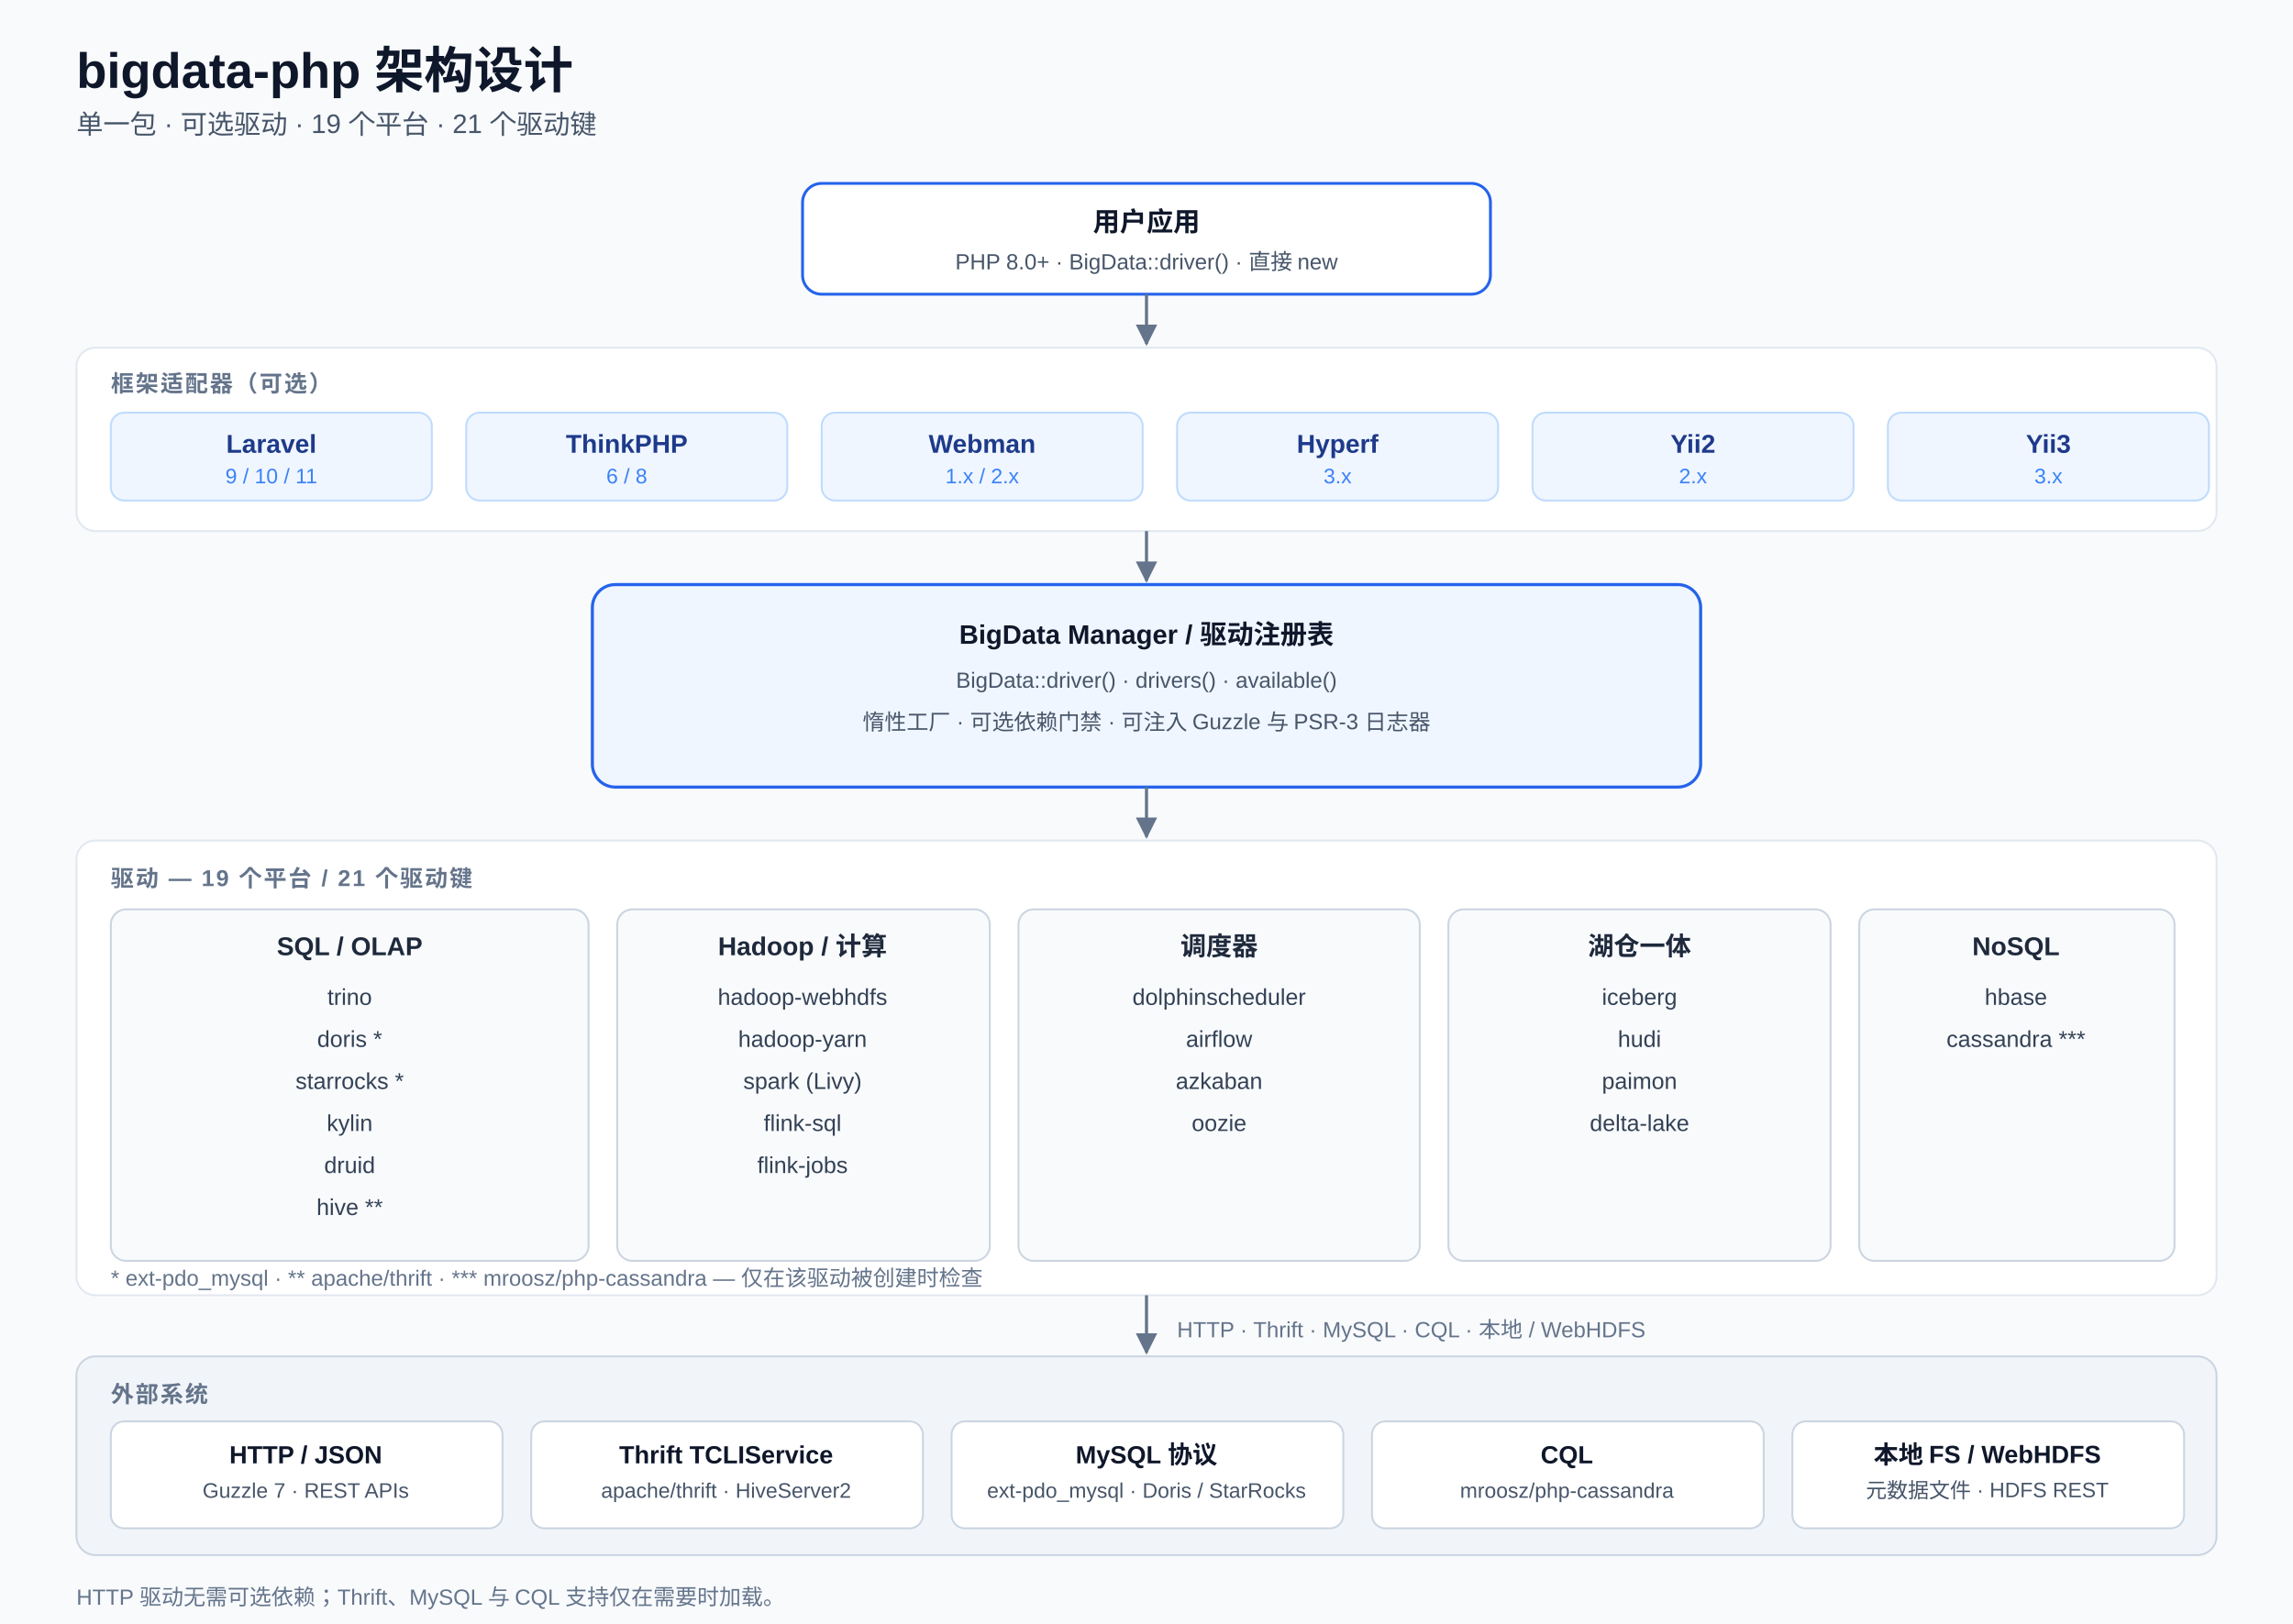
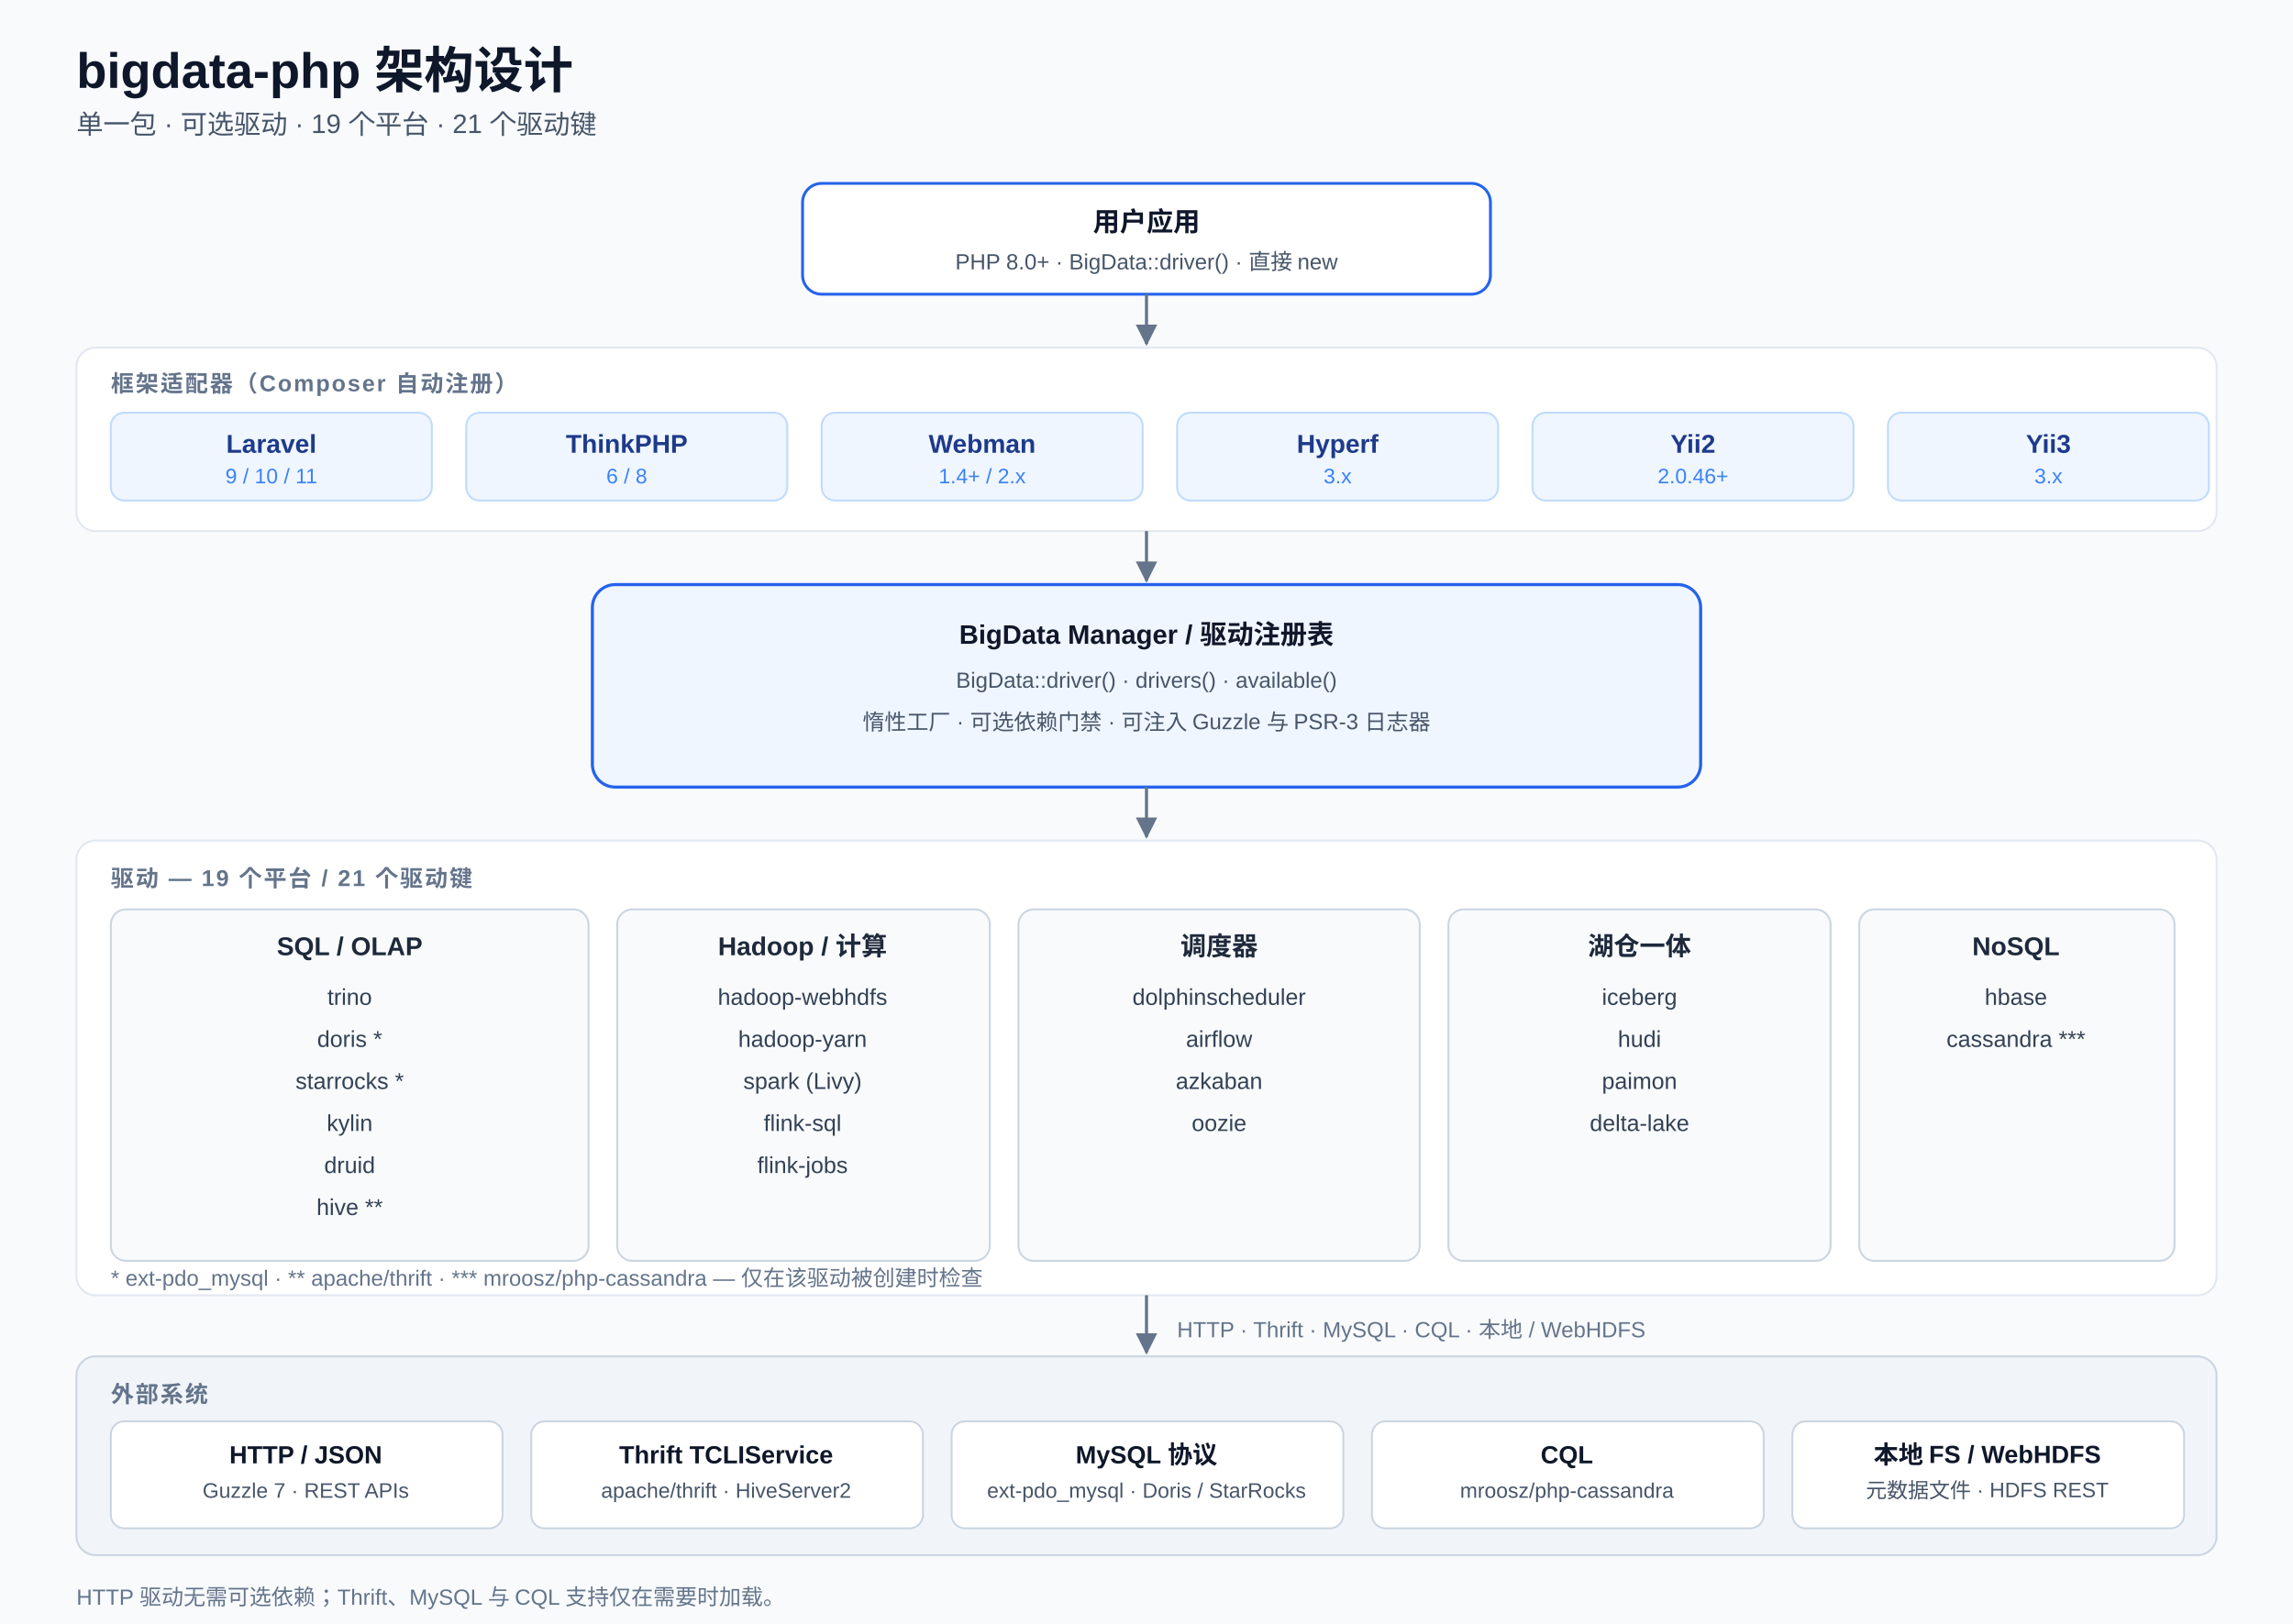
<svg xmlns="http://www.w3.org/2000/svg" viewBox="0 0 1200 850" width="1200" height="850" role="img" aria-labelledby="arch-title arch-desc">
  <defs>
    <marker id="arrow" viewBox="0 0 10 10" refX="9" refY="5" markerWidth="7" markerHeight="7" orient="auto-start-reverse">
      <path d="M 0 0 L 10 5 L 0 10 z" fill="#64748b" />
    </marker>
  </defs>
  <style>
    text { font-family: system-ui, -apple-system, 'Segoe UI', Arial, sans-serif; }
    .title { font-size: 26px; font-weight: 700; fill: #0f172a; }
    .subtitle { font-size: 14px; fill: #475569; }
    .layer { font-size: 12px; font-weight: 700; letter-spacing: 0.08em; fill: #64748b; }
    .box-title { font-size: 14px; font-weight: 600; fill: #0f172a; }
    .box-sub { font-size: 11.5px; fill: #475569; }
    .group-title { font-size: 13.5px; font-weight: 700; fill: #1e293b; }
    .entry { font-size: 12px; fill: #334155; }
    .note { font-size: 11.5px; fill: #64748b; }
    .adapter-title { font-size: 13.5px; font-weight: 600; fill: #1e3a8a; }
    .adapter-sub { font-size: 11px; fill: #3b82f6; }
    .ext-title { font-size: 13px; font-weight: 600; fill: #0f172a; }
    .ext-sub { font-size: 11px; fill: #475569; }
  </style>
  <rect width="1200" height="850" fill="#f8fafc" />
  <text class="title" x="40" y="46">bigdata-php 架构设计</text>
  <text class="subtitle" x="40" y="70">单一包 · 可选驱动 · 19 个平台 · 21 个驱动键</text>
  <rect x="420" y="96" width="360" height="58" rx="10" fill="#ffffff" stroke="#2563eb" stroke-width="1.5" />
  <text class="box-title" x="600" y="121" text-anchor="middle">用户应用</text>
  <text class="box-sub" x="600" y="141" text-anchor="middle">PHP 8.0+ · BigData::driver() · 直接 new</text>
  <line x1="600" y1="154" x2="600" y2="180" stroke="#64748b" stroke-width="1.6" marker-end="url(#arrow)" />
  <rect x="40" y="182" width="1120" height="96" rx="10" fill="#ffffff" stroke="#e2e8f0" />
-   <text class="layer" x="58" y="205">框架适配器（可选）</text>
+   <text class="layer" x="58" y="205">框架适配器（Composer 自动注册）</text>
  <rect x="58" y="216" width="168" height="46" rx="7" fill="#eff6ff" stroke="#bfdbfe" />
  <text class="adapter-title" x="142" y="237" text-anchor="middle">Laravel</text>
  <text class="adapter-sub" x="142" y="253" text-anchor="middle">9 / 10 / 11</text>
  <rect x="244" y="216" width="168" height="46" rx="7" fill="#eff6ff" stroke="#bfdbfe" />
  <text class="adapter-title" x="328" y="237" text-anchor="middle">ThinkPHP</text>
  <text class="adapter-sub" x="328" y="253" text-anchor="middle">6 / 8</text>
  <rect x="430" y="216" width="168" height="46" rx="7" fill="#eff6ff" stroke="#bfdbfe" />
  <text class="adapter-title" x="514" y="237" text-anchor="middle">Webman</text>
-   <text class="adapter-sub" x="514" y="253" text-anchor="middle">1.x / 2.x</text>
+   <text class="adapter-sub" x="514" y="253" text-anchor="middle">1.4+ / 2.x</text>
  <rect x="616" y="216" width="168" height="46" rx="7" fill="#eff6ff" stroke="#bfdbfe" />
  <text class="adapter-title" x="700" y="237" text-anchor="middle">Hyperf</text>
  <text class="adapter-sub" x="700" y="253" text-anchor="middle">3.x</text>
  <rect x="802" y="216" width="168" height="46" rx="7" fill="#eff6ff" stroke="#bfdbfe" />
  <text class="adapter-title" x="886" y="237" text-anchor="middle">Yii2</text>
-   <text class="adapter-sub" x="886" y="253" text-anchor="middle">2.x</text>
+   <text class="adapter-sub" x="886" y="253" text-anchor="middle">2.0.46+</text>
  <rect x="988" y="216" width="168" height="46" rx="7" fill="#eff6ff" stroke="#bfdbfe" />
  <text class="adapter-title" x="1072" y="237" text-anchor="middle">Yii3</text>
  <text class="adapter-sub" x="1072" y="253" text-anchor="middle">3.x</text>
  <line x1="600" y1="278" x2="600" y2="304" stroke="#64748b" stroke-width="1.6" marker-end="url(#arrow)" />
  <rect x="310" y="306" width="580" height="106" rx="12" fill="#eff6ff" stroke="#2563eb" stroke-width="1.6" />
  <text class="box-title" x="600" y="337" text-anchor="middle">BigData Manager / 驱动注册表</text>
  <text class="box-sub" x="600" y="360" text-anchor="middle">BigData::driver() · drivers() · available()</text>
  <text class="box-sub" x="600" y="382" text-anchor="middle">惰性工厂 · 可选依赖门禁 · 可注入 Guzzle 与 PSR-3 日志器</text>
  <line x1="600" y1="412" x2="600" y2="438" stroke="#64748b" stroke-width="1.6" marker-end="url(#arrow)" />
  <rect x="40" y="440" width="1120" height="238" rx="10" fill="#ffffff" stroke="#e2e8f0" />
  <text class="layer" x="58" y="464">驱动 — 19 个平台 / 21 个驱动键</text>
  <rect x="58" y="476" width="250" height="184" rx="8" fill="#f8fafc" stroke="#cbd5e1" />
  <text class="group-title" x="183" y="500" text-anchor="middle">SQL / OLAP</text>
  <text class="entry" x="183" y="526" text-anchor="middle">trino</text>
  <text class="entry" x="183" y="548" text-anchor="middle">doris *</text>
  <text class="entry" x="183" y="570" text-anchor="middle">starrocks *</text>
  <text class="entry" x="183" y="592" text-anchor="middle">kylin</text>
  <text class="entry" x="183" y="614" text-anchor="middle">druid</text>
  <text class="entry" x="183" y="636" text-anchor="middle">hive **</text>
  <rect x="323" y="476" width="195" height="184" rx="8" fill="#f8fafc" stroke="#cbd5e1" />
  <text class="group-title" x="420" y="500" text-anchor="middle">Hadoop / 计算</text>
  <text class="entry" x="420" y="526" text-anchor="middle">hadoop-webhdfs</text>
  <text class="entry" x="420" y="548" text-anchor="middle">hadoop-yarn</text>
  <text class="entry" x="420" y="570" text-anchor="middle">spark (Livy)</text>
  <text class="entry" x="420" y="592" text-anchor="middle">flink-sql</text>
  <text class="entry" x="420" y="614" text-anchor="middle">flink-jobs</text>
  <rect x="533" y="476" width="210" height="184" rx="8" fill="#f8fafc" stroke="#cbd5e1" />
  <text class="group-title" x="638" y="500" text-anchor="middle">调度器</text>
  <text class="entry" x="638" y="526" text-anchor="middle">dolphinscheduler</text>
  <text class="entry" x="638" y="548" text-anchor="middle">airflow</text>
  <text class="entry" x="638" y="570" text-anchor="middle">azkaban</text>
  <text class="entry" x="638" y="592" text-anchor="middle">oozie</text>
  <rect x="758" y="476" width="200" height="184" rx="8" fill="#f8fafc" stroke="#cbd5e1" />
  <text class="group-title" x="858" y="500" text-anchor="middle">湖仓一体</text>
  <text class="entry" x="858" y="526" text-anchor="middle">iceberg</text>
  <text class="entry" x="858" y="548" text-anchor="middle">hudi</text>
  <text class="entry" x="858" y="570" text-anchor="middle">paimon</text>
  <text class="entry" x="858" y="592" text-anchor="middle">delta-lake</text>
  <rect x="973" y="476" width="165" height="184" rx="8" fill="#f8fafc" stroke="#cbd5e1" />
  <text class="group-title" x="1055" y="500" text-anchor="middle">NoSQL</text>
  <text class="entry" x="1055" y="526" text-anchor="middle">hbase</text>
  <text class="entry" x="1055" y="548" text-anchor="middle">cassandra ***</text>
  <text class="note" x="58" y="673">* ext-pdo_mysql · ** apache/thrift · *** mroosz/php-cassandra — 仅在该驱动被创建时检查</text>
  <line x1="600" y1="678" x2="600" y2="708" stroke="#64748b" stroke-width="1.6" marker-end="url(#arrow)" />
  <text class="note" x="616" y="700">HTTP · Thrift · MySQL · CQL · 本地 / WebHDFS</text>
  <rect x="40" y="710" width="1120" height="104" rx="10" fill="#f1f5f9" stroke="#cbd5e1" />
  <text class="layer" x="58" y="734">外部系统</text>
  <rect x="58" y="744" width="205" height="56" rx="7" fill="#ffffff" stroke="#cbd5e1" />
  <text class="ext-title" x="160" y="766" text-anchor="middle">HTTP / JSON</text>
  <text class="ext-sub" x="160" y="784" text-anchor="middle">Guzzle 7 · REST APIs</text>
  <rect x="278" y="744" width="205" height="56" rx="7" fill="#ffffff" stroke="#cbd5e1" />
  <text class="ext-title" x="380" y="766" text-anchor="middle">Thrift TCLIService</text>
  <text class="ext-sub" x="380" y="784" text-anchor="middle">apache/thrift · HiveServer2</text>
  <rect x="498" y="744" width="205" height="56" rx="7" fill="#ffffff" stroke="#cbd5e1" />
  <text class="ext-title" x="600" y="766" text-anchor="middle">MySQL 协议</text>
  <text class="ext-sub" x="600" y="784" text-anchor="middle">ext-pdo_mysql · Doris / StarRocks</text>
  <rect x="718" y="744" width="205" height="56" rx="7" fill="#ffffff" stroke="#cbd5e1" />
  <text class="ext-title" x="820" y="766" text-anchor="middle">CQL</text>
  <text class="ext-sub" x="820" y="784" text-anchor="middle">mroosz/php-cassandra</text>
  <rect x="938" y="744" width="205" height="56" rx="7" fill="#ffffff" stroke="#cbd5e1" />
  <text class="ext-title" x="1040" y="766" text-anchor="middle">本地 FS / WebHDFS</text>
  <text class="ext-sub" x="1040" y="784" text-anchor="middle">元数据文件 · HDFS REST</text>
  <text class="note" x="40" y="840">HTTP 驱动无需可选依赖；Thrift、MySQL 与 CQL 支持仅在需要时加载。</text>
</svg>
